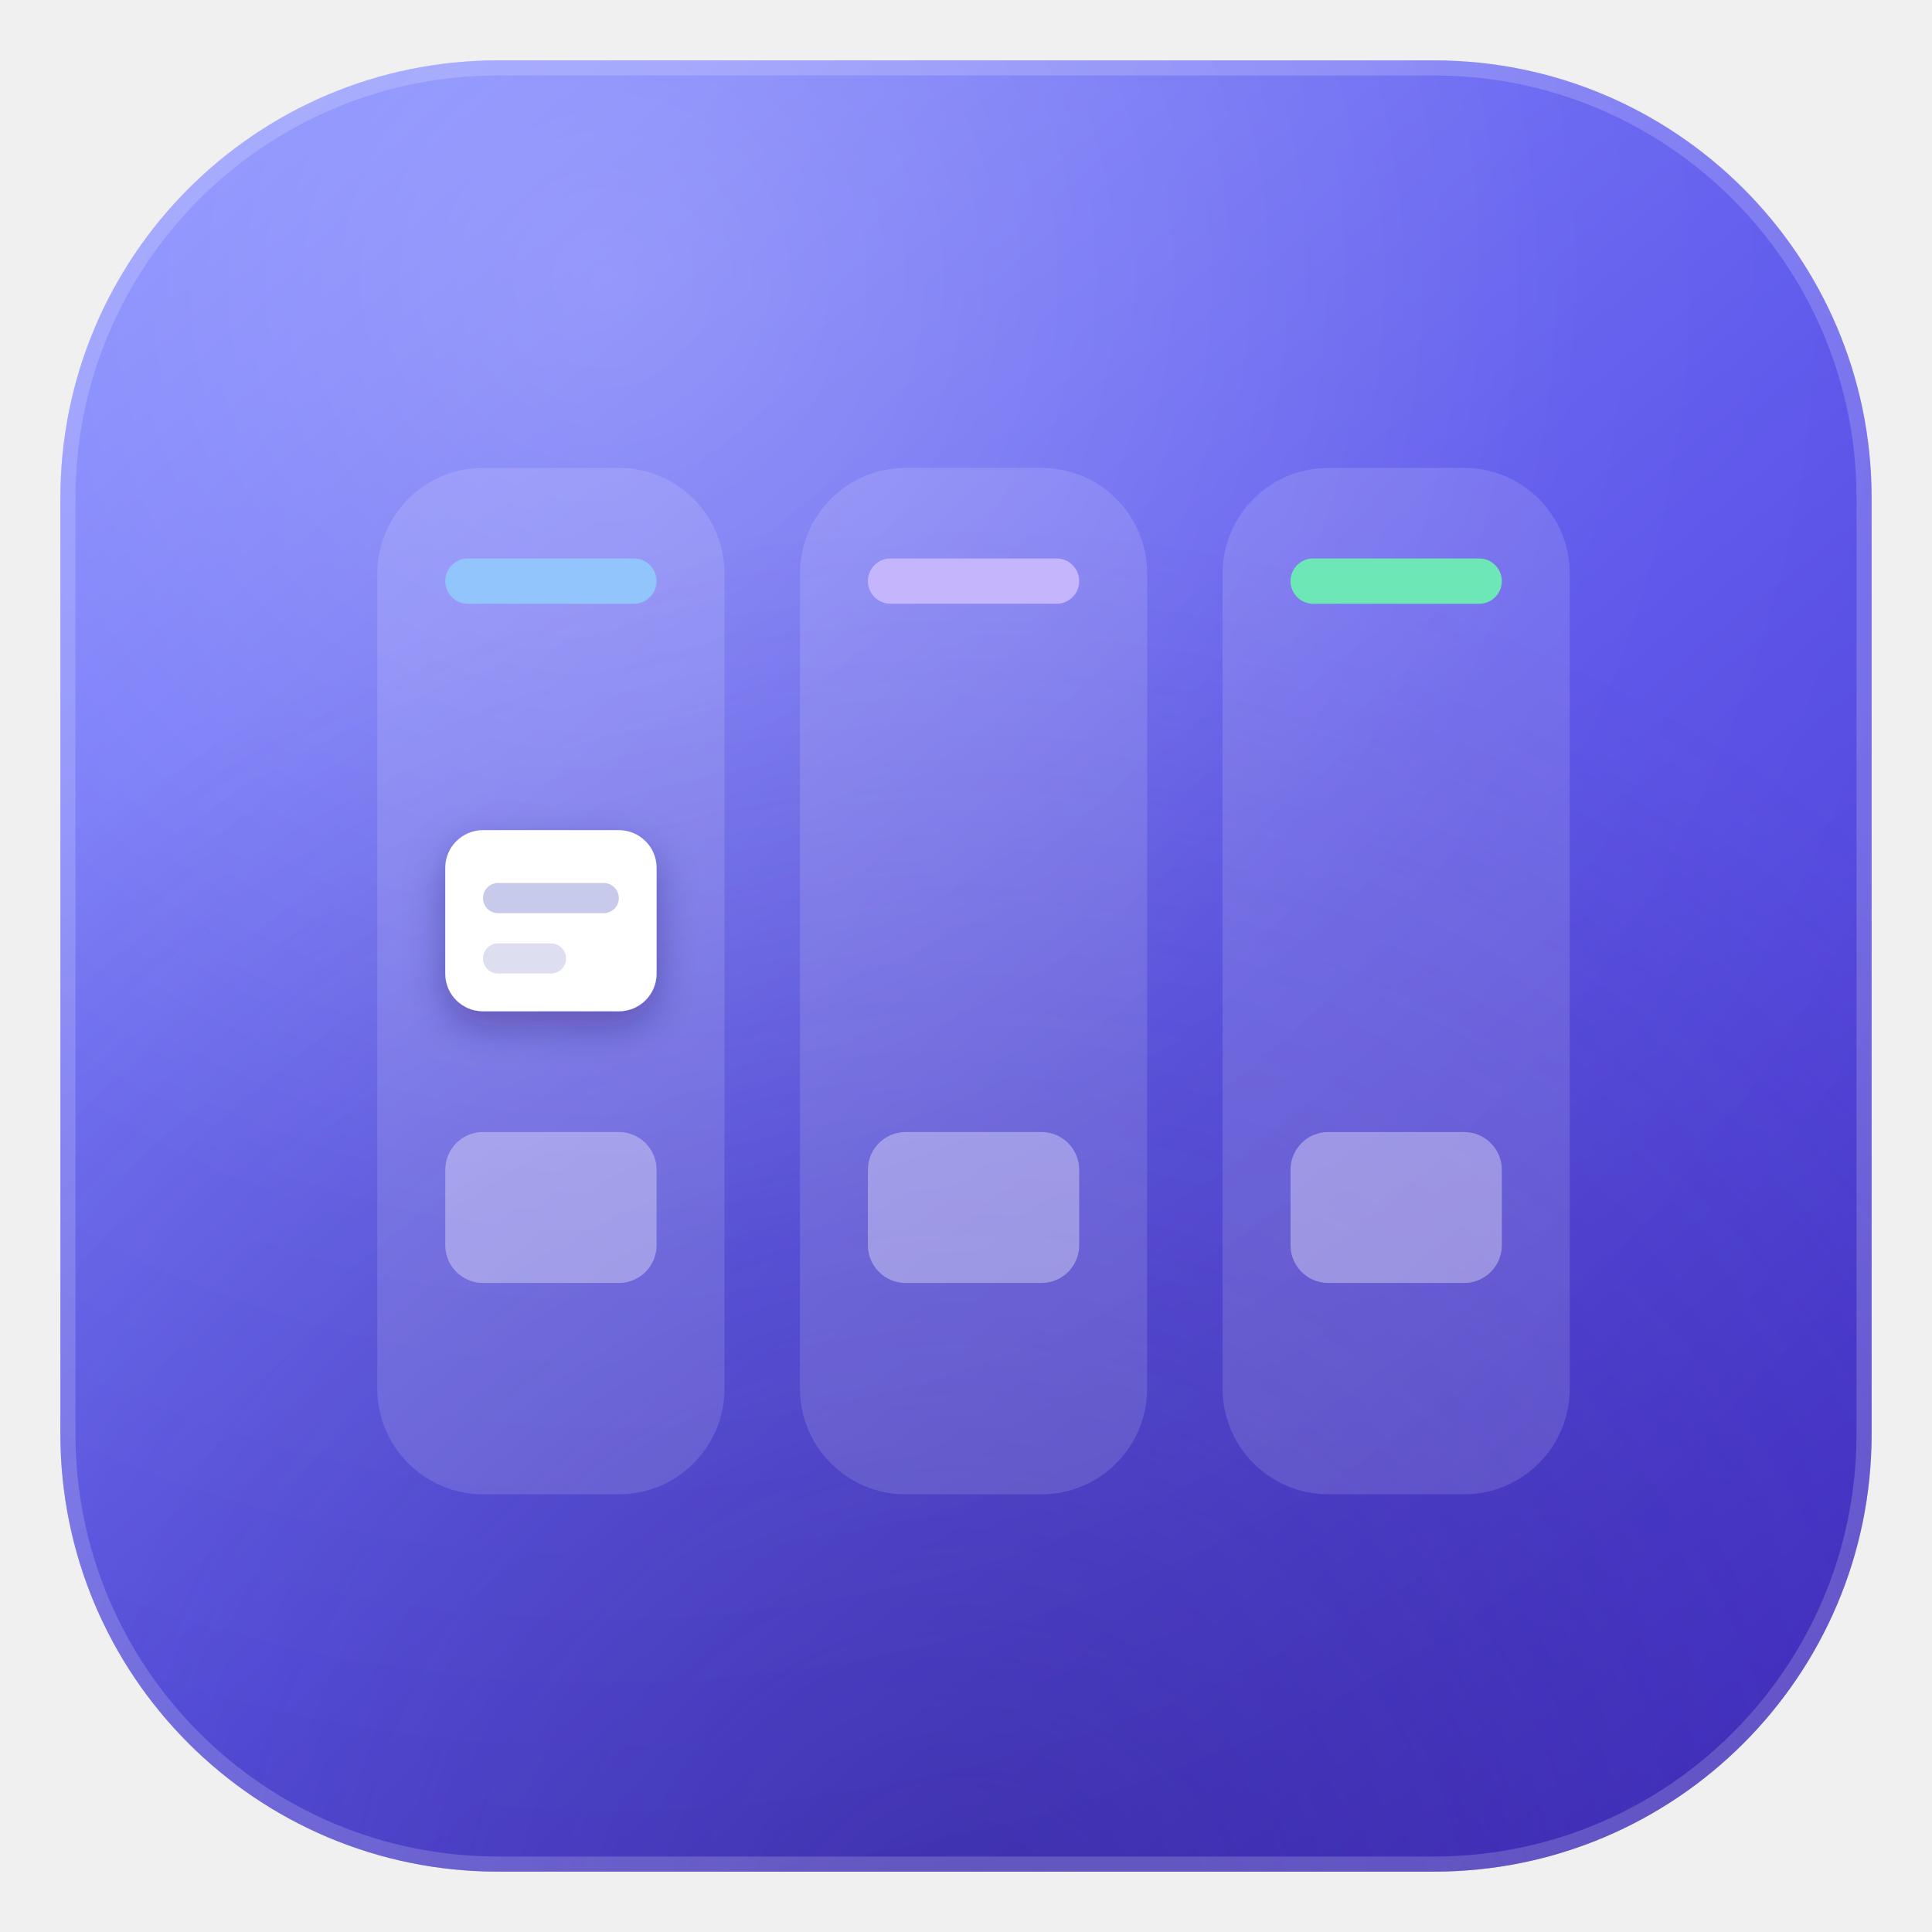
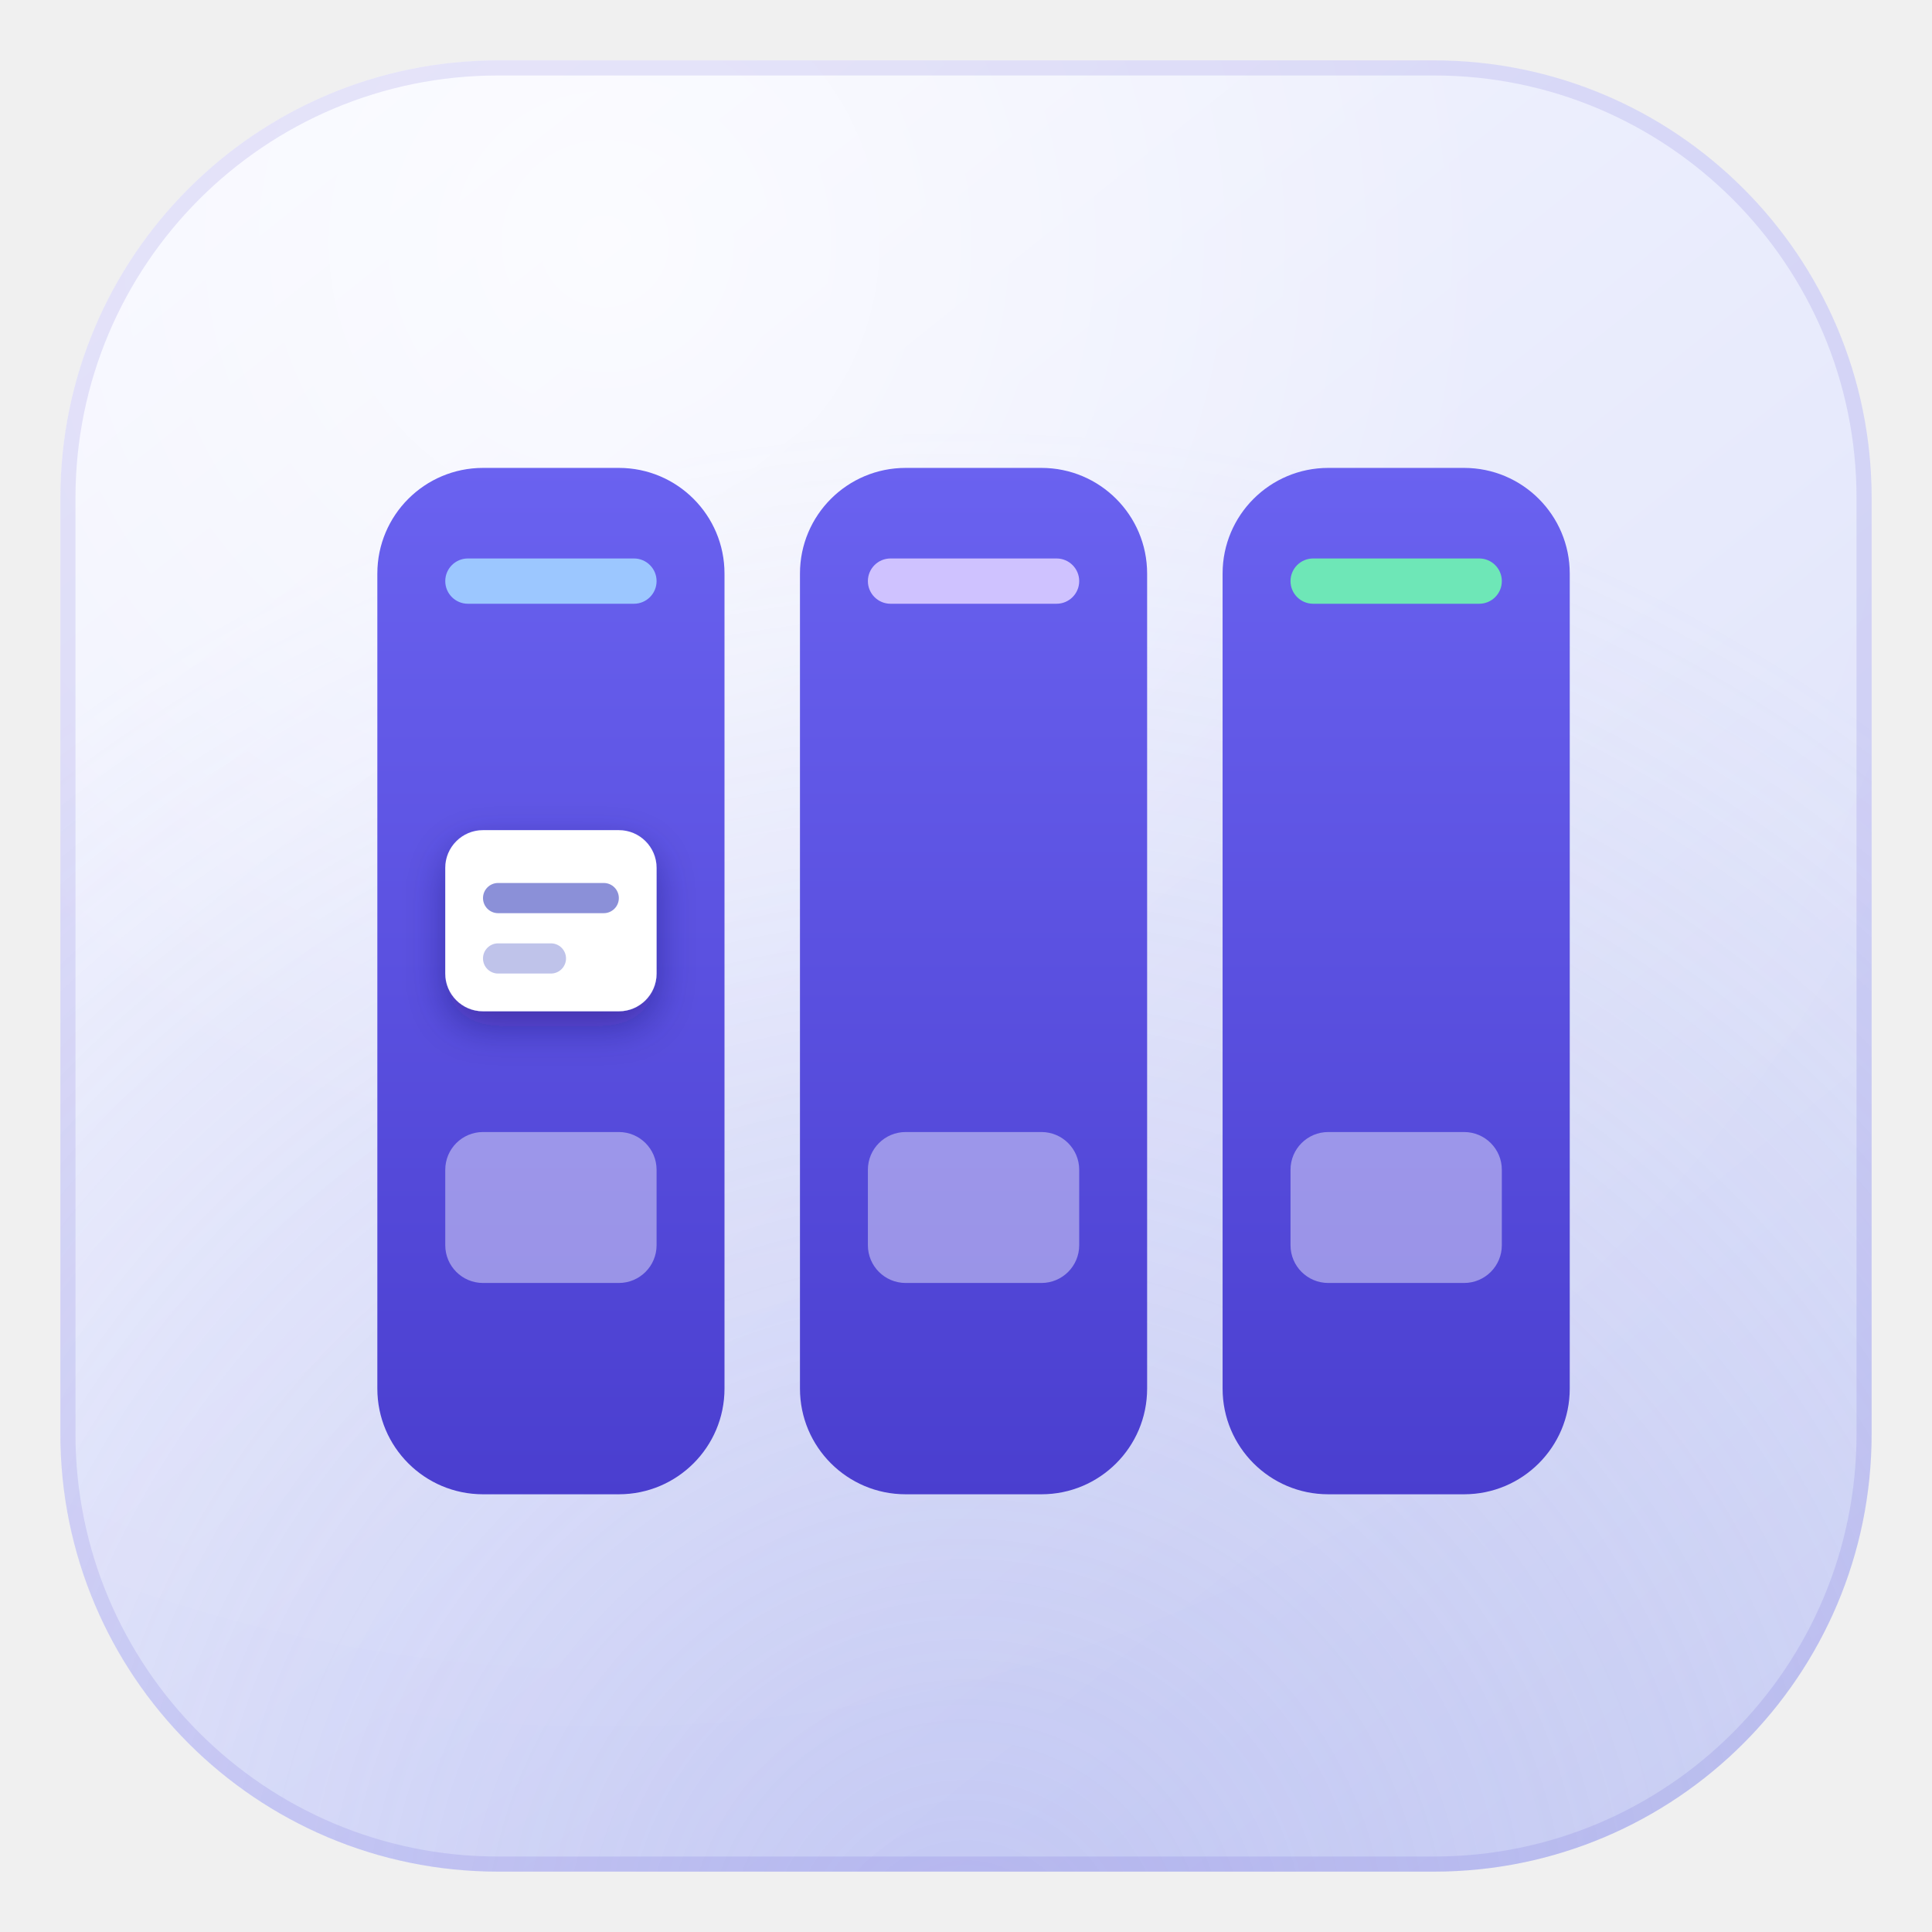
<svg xmlns="http://www.w3.org/2000/svg" viewBox="0 0 256 256" width="256" height="256" role="img" aria-label="RayEtun CRM — a deal advancing through the sales pipeline to won">
  <defs>
-     <linearGradient id="tile" x1="0.08" y1="0" x2="0.92" y2="1">
-       <stop offset="0" stop-color="#8189FF" />
-       <stop offset="0.55" stop-color="#5B54EA" />
-       <stop offset="1" stop-color="#4632C9" />
+     <linearGradient id="tile" x1="0.1" y1="0" x2="0.9" y2="1">
+       <stop offset="0" stop-color="#F5F6FF" />
+       <stop offset="0.55" stop-color="#E6E9FC" />
+       <stop offset="1" stop-color="#D5DAF6" />
    </linearGradient>
-     <radialGradient id="gloss" cx="0.3" cy="0.12" r="0.9">
-       <stop offset="0" stop-color="#ffffff" stop-opacity="0.24" />
-       <stop offset="0.6" stop-color="#ffffff" stop-opacity="0.04" />
+     <radialGradient id="gloss" cx="0.3" cy="0.1" r="0.9">
+       <stop offset="0" stop-color="#ffffff" stop-opacity="0.7" />
+       <stop offset="0.55" stop-color="#ffffff" stop-opacity="0.05" />
      <stop offset="1" stop-color="#ffffff" stop-opacity="0" />
    </radialGradient>
-     <radialGradient id="vig" cx="0.5" cy="1.05" r="0.8">
-       <stop offset="0" stop-color="#2A1D7A" stop-opacity="0.45" />
-       <stop offset="1" stop-color="#2A1D7A" stop-opacity="0" />
+     <radialGradient id="vig" cx="0.5" cy="1.05" r="0.85">
+       <stop offset="0" stop-color="#8A90E6" stop-opacity="0.30" />
+       <stop offset="1" stop-color="#8A90E6" stop-opacity="0" />
    </radialGradient>
+     <linearGradient id="lane" x1="0" y1="0" x2="0" y2="1">
+       <stop offset="0" stop-color="#6A62F0" />
+       <stop offset="1" stop-color="#4A3ECF" />
+     </linearGradient>
    <linearGradient id="won" x1="0" y1="0" x2="0" y2="1">
      <stop offset="0" stop-color="#4BE6AC" />
      <stop offset="1" stop-color="#22C58A" />
    </linearGradient>
    <filter id="cardsh" x="-40%" y="-40%" width="180%" height="200%">
-       <feDropShadow dx="0" dy="2" stdDeviation="2.6" flood-color="#160F45" flood-opacity="0.32" />
+       <feDropShadow dx="0" dy="2" stdDeviation="2.6" flood-color="#1B1256" flood-opacity="0.38" />
    </filter>
    <style>
      .hero { animation: heroMove 5s ease-in-out infinite; }
      .won  { animation: wonShow 5s ease-in-out infinite; }
      @keyframes heroMove {
        0%   { transform: translateX(0px);   opacity: 0; }
        6%   { opacity: 1; }
        22%  { transform: translateX(0px); }
        38%  { transform: translateX(56px); }
        54%  { transform: translateX(56px); }
        70%  { transform: translateX(112px); opacity: 1; }
        77%  { opacity: 0; }
        90%  { transform: translateX(112px); opacity: 0; }
        93%  { transform: translateX(0px);   opacity: 0; }
        100% { transform: translateX(0px);   opacity: 0; }
      }
      @keyframes wonShow {
        0%, 70% { opacity: 0; }
        77%     { opacity: 1; }
        90%     { opacity: 1; }
        96%     { opacity: 0; }
        100%    { opacity: 0; }
      }
      @media (prefers-reduced-motion: reduce) {
        .hero { animation: none; opacity: 1; }
        .won  { animation: none; opacity: 0; }
      }
    </style>
  </defs>
  <rect x="8" y="8" width="240" height="240" rx="58" fill="url(#tile)" />
  <rect x="8" y="8" width="240" height="240" rx="58" fill="url(#vig)" />
  <rect x="8" y="8" width="240" height="240" rx="58" fill="url(#gloss)" />
-   <rect x="9" y="9" width="238" height="238" rx="57" fill="none" stroke="#ffffff" stroke-opacity="0.18" stroke-width="2" />
-   <rect x="50" y="62" width="46" height="136" rx="14" fill="#ffffff" fill-opacity="0.13" />
-   <rect x="106" y="62" width="46" height="136" rx="14" fill="#ffffff" fill-opacity="0.13" />
-   <rect x="162" y="62" width="46" height="136" rx="14" fill="#ffffff" fill-opacity="0.13" />
-   <rect x="59" y="74" width="28" height="6" rx="3" fill="#93C5FD" />
-   <rect x="115" y="74" width="28" height="6" rx="3" fill="#C4B5FD" />
+   <rect x="9" y="9" width="238" height="238" rx="57" fill="none" stroke="#4632C9" stroke-opacity="0.12" stroke-width="2" />
+   <rect x="50" y="62" width="46" height="136" rx="14" fill="url(#lane)" />
+   <rect x="106" y="62" width="46" height="136" rx="14" fill="url(#lane)" />
+   <rect x="162" y="62" width="46" height="136" rx="14" fill="url(#lane)" />
+   <rect x="59" y="74" width="28" height="6" rx="3" fill="#9CC7FF" />
+   <rect x="115" y="74" width="28" height="6" rx="3" fill="#CFC2FF" />
  <rect x="171" y="74" width="28" height="6" rx="3" fill="#6EE7B7" />
-   <g fill="#ffffff" fill-opacity="0.34">
+   <g fill="#ffffff" fill-opacity="0.42">
    <rect x="59" y="150" width="28" height="20" rx="5" />
    <rect x="115" y="150" width="28" height="20" rx="5" />
    <rect x="171" y="150" width="28" height="20" rx="5" />
  </g>
  <g class="hero" filter="url(#cardsh)">
    <rect x="59" y="110" width="28" height="24" rx="5" fill="#ffffff" />
-     <rect x="64" y="117" width="18" height="4" rx="2" fill="#C7CAEA" />
-     <rect x="64" y="125" width="11" height="4" rx="2" fill="#DDDFF1" />
+     <rect x="64" y="117" width="18" height="4" rx="2" fill="#8B90D8" />
+     <rect x="64" y="125" width="11" height="4" rx="2" fill="#BFC3EA" />
  </g>
  <g class="won" opacity="0" filter="url(#cardsh)">
    <rect x="171" y="110" width="28" height="24" rx="5" fill="url(#won)" />
    <path d="M178 122.5 l4.5 4.5 l8 -10" fill="none" stroke="#ffffff" stroke-width="3" stroke-linecap="round" stroke-linejoin="round" />
  </g>
</svg>
